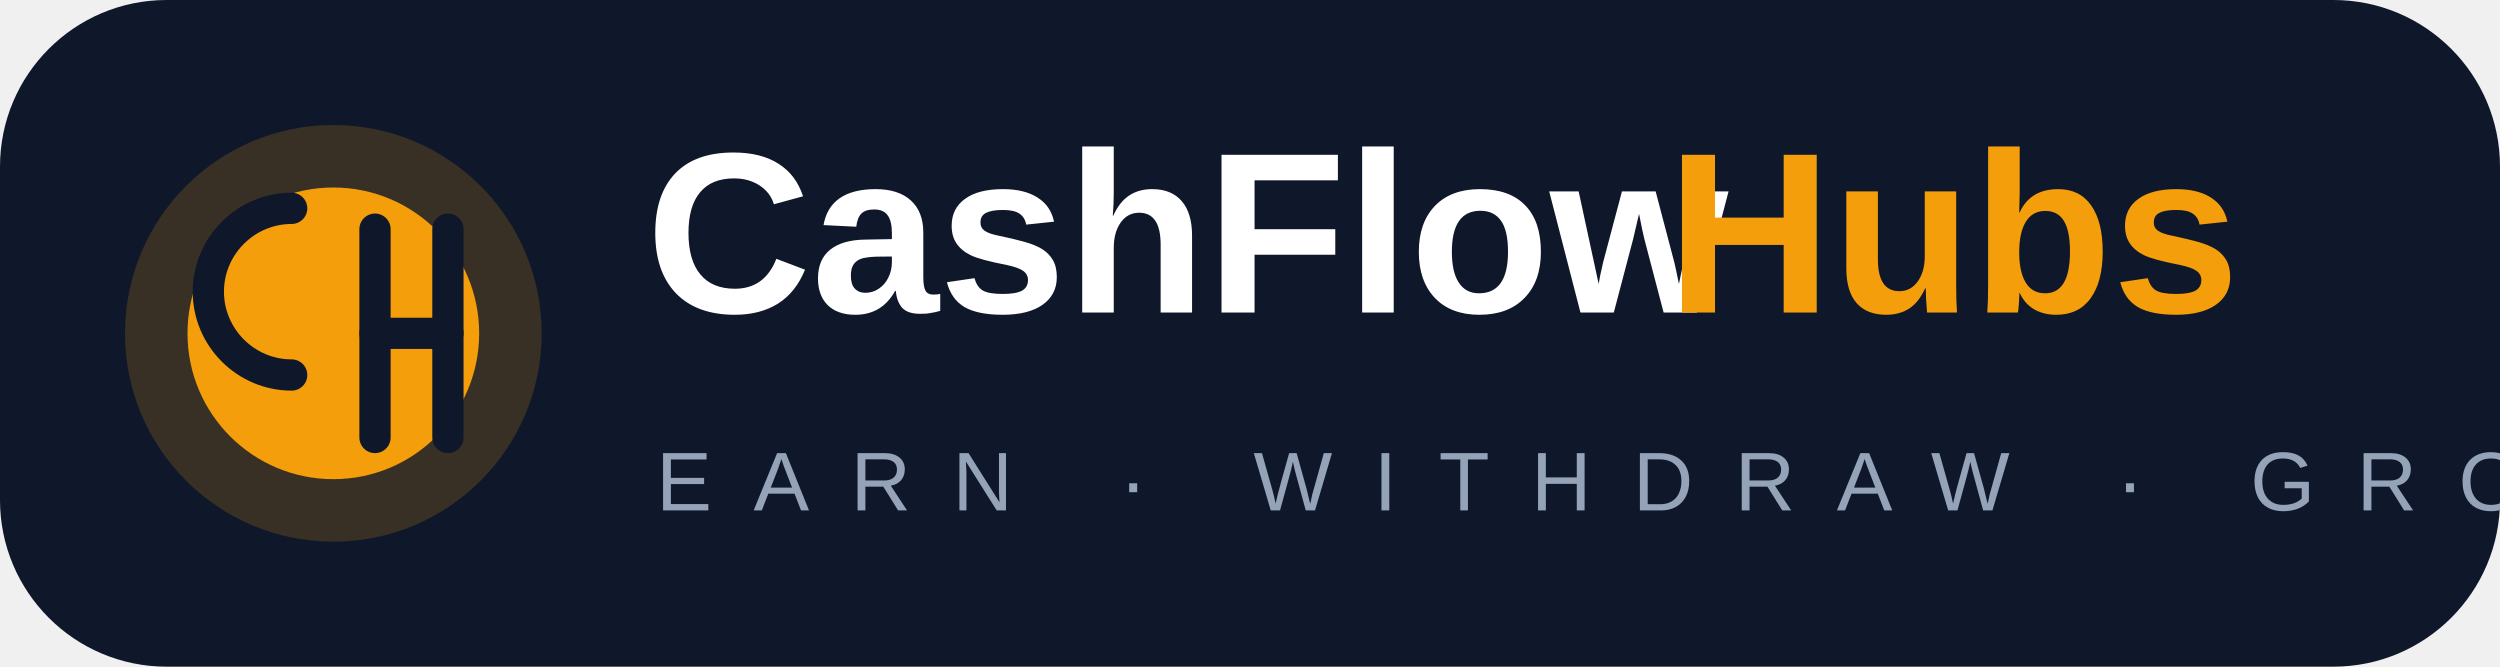
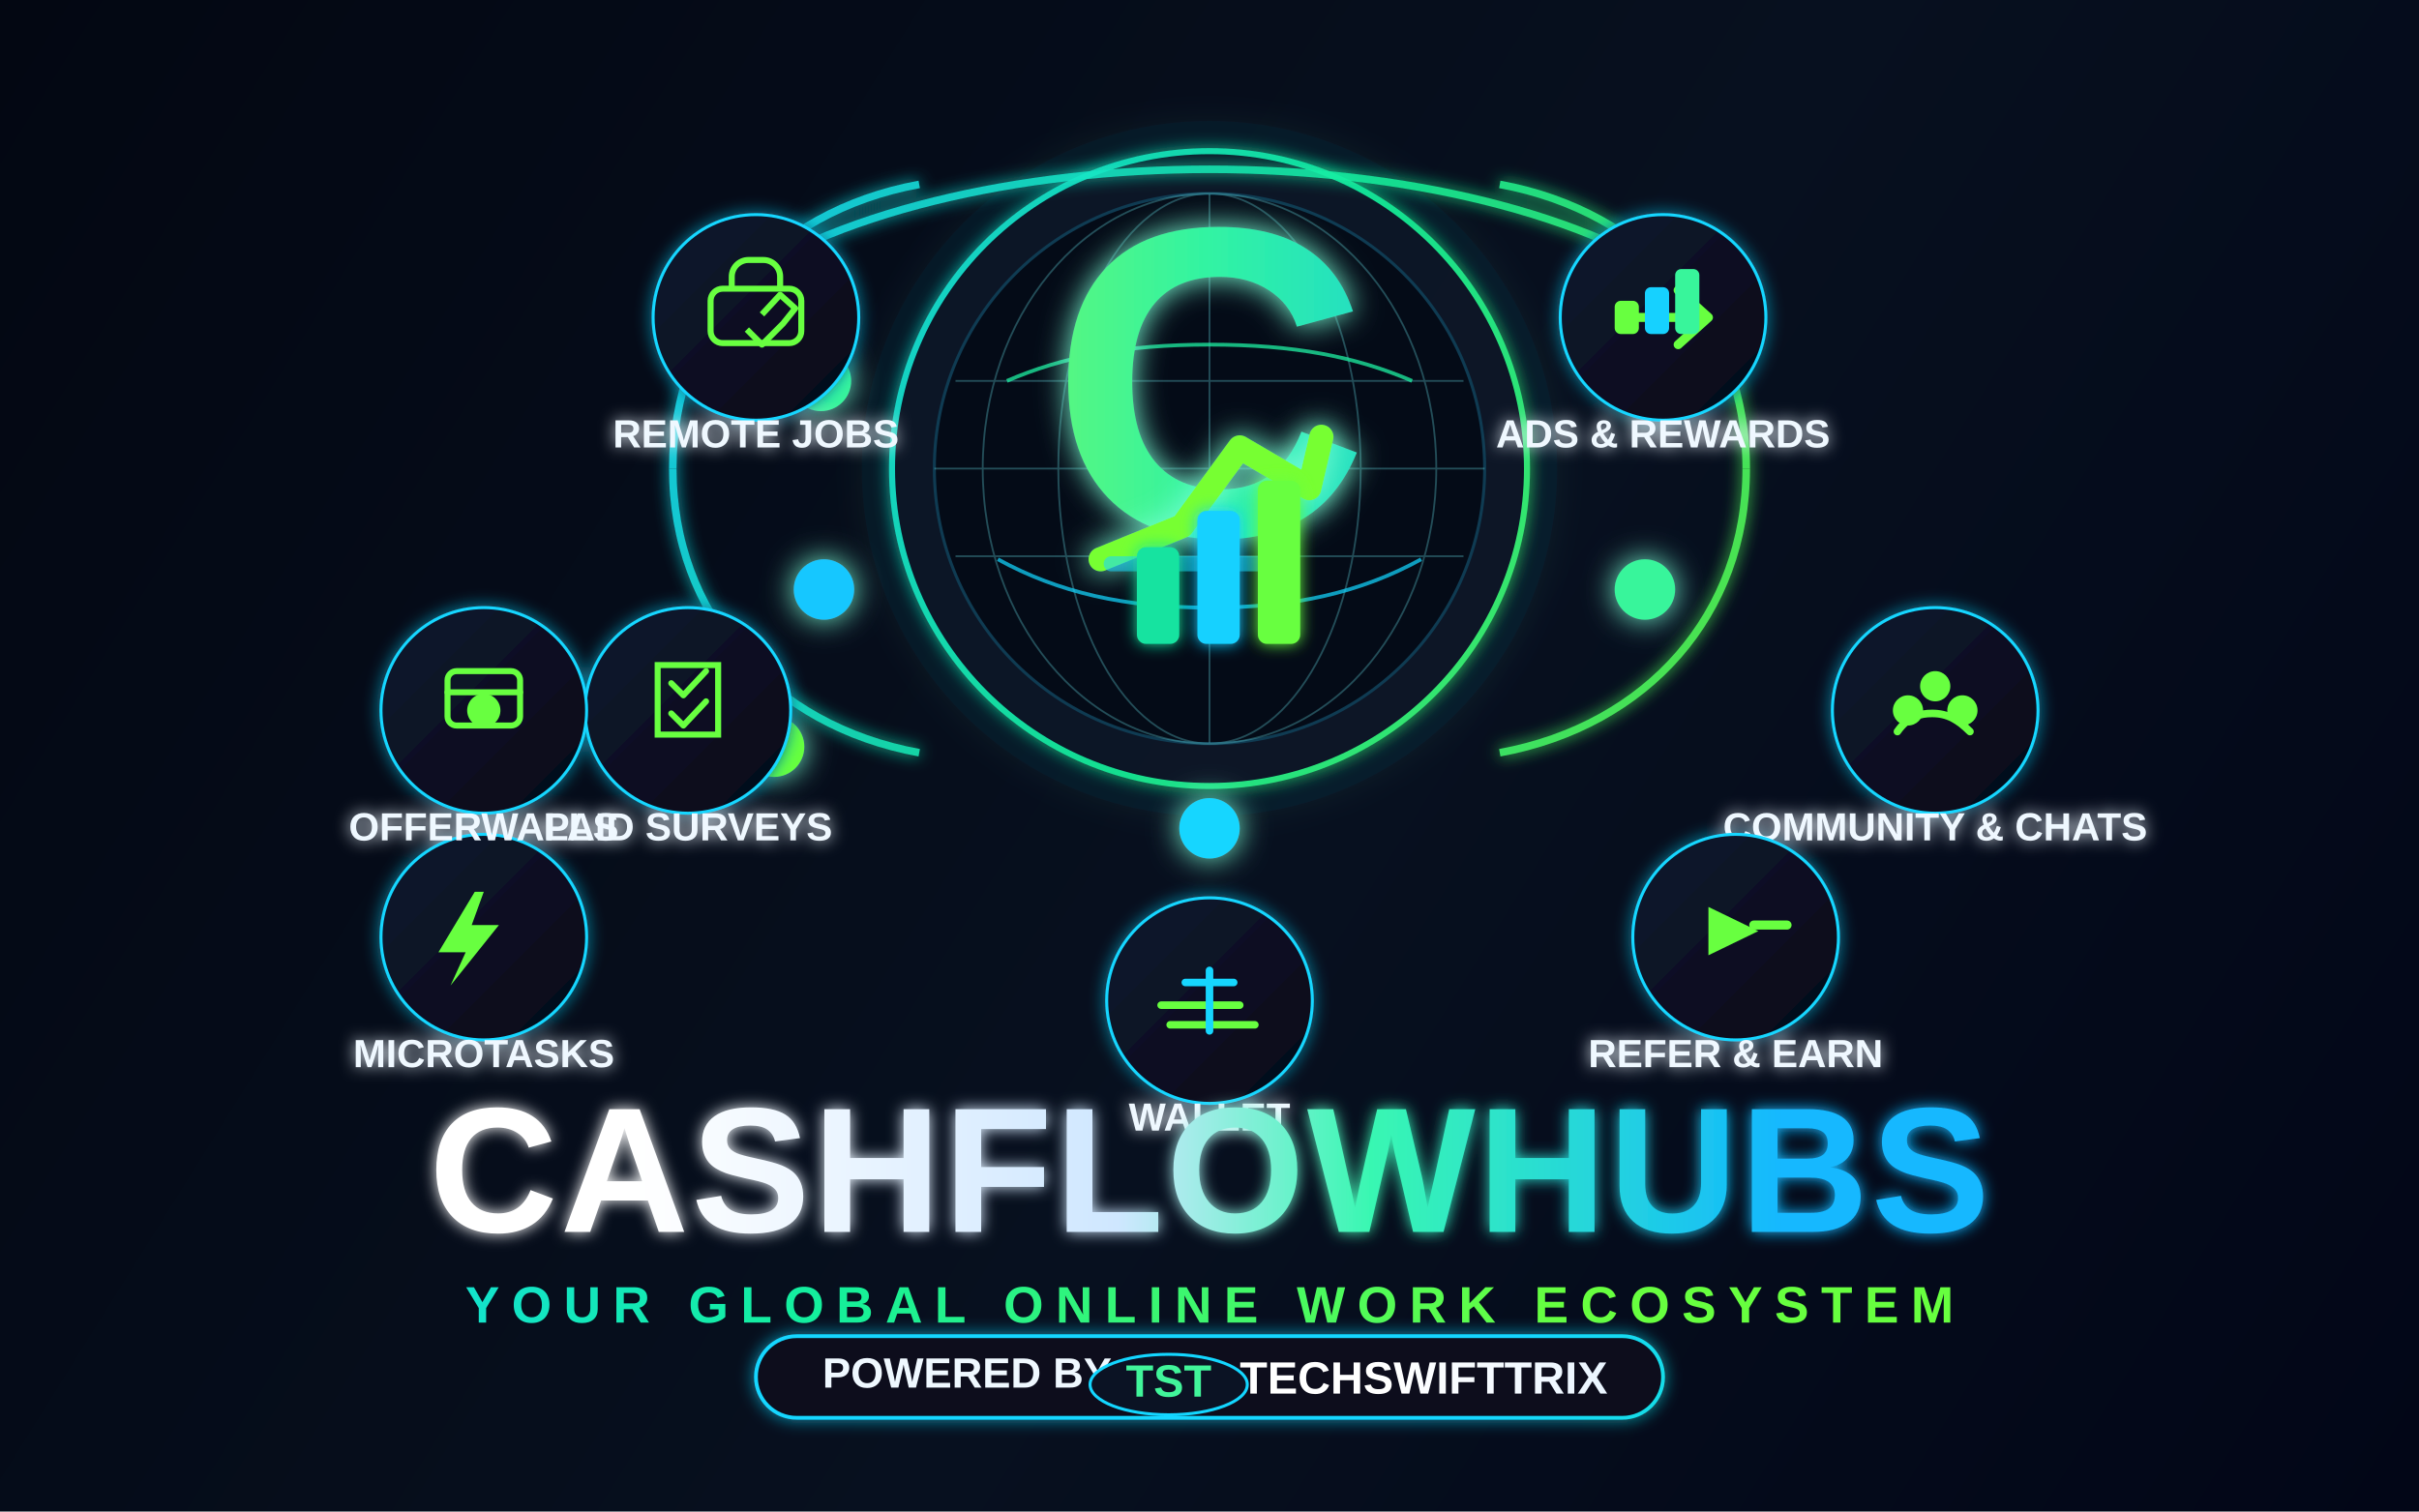
- <svg xmlns="http://www.w3.org/2000/svg" width="240" height="64" viewBox="0 0 240 64" fill="none">
-   <rect width="240" height="64" rx="16" fill="#0f172a" />
-   <circle cx="32" cy="32" r="20" fill="#f59e0b" opacity="0.18" />
-   <circle cx="32" cy="32" r="14" fill="#f59e0b" />
-   <path d="M28 20C23.6 20 20 23.6 20 28C20 32.4 23.6 36 28 36" stroke="#0f172a" stroke-width="3" stroke-linecap="round" />
-   <line x1="36" y1="22" x2="36" y2="42" stroke="#0f172a" stroke-width="3" stroke-linecap="round" />
-   <line x1="43" y1="22" x2="43" y2="42" stroke="#0f172a" stroke-width="3" stroke-linecap="round" />
-   <line x1="36" y1="32" x2="43" y2="32" stroke="#0f172a" stroke-width="3" stroke-linecap="round" />
-   <text x="62" y="30" fill="#ffffff" font-family="Arial, Helvetica, sans-serif" font-size="22" font-weight="700">CashFlow</text>
-   <text x="160" y="30" fill="#f59e0b" font-family="Arial, Helvetica, sans-serif" font-size="22" font-weight="700">Hubs</text>
-   <text x="63" y="49" fill="#94a3b8" font-family="Arial, Helvetica, sans-serif" font-size="8" letter-spacing="4">EARN · WITHDRAW · GROW</text>
+ <svg xmlns="http://www.w3.org/2000/svg" width="1600" height="1000" viewBox="0 0 1600 1000" fill="none" role="img" aria-label="CashFlowHubs logo">
+   <defs>
+     <linearGradient id="bgGrad" x1="0" y1="0" x2="1600" y2="1000" gradientUnits="userSpaceOnUse">
+       <stop offset="0" stop-color="#030712" />
+       <stop offset="0.55" stop-color="#07101f" />
+       <stop offset="1" stop-color="#020617" />
+     </linearGradient>
+     <linearGradient id="brandGrad" x1="420" y1="770" x2="1180" y2="770" gradientUnits="userSpaceOnUse">
+       <stop offset="0" stop-color="#ffffff" />
+       <stop offset="0.42" stop-color="#cfe7ff" />
+       <stop offset="0.64" stop-color="#39f7b2" />
+       <stop offset="1" stop-color="#13b8ff" />
+     </linearGradient>
+     <linearGradient id="markGrad" x1="492" y1="205" x2="1108" y2="205" gradientUnits="userSpaceOnUse">
+       <stop offset="0" stop-color="#a3ff3b" />
+       <stop offset="0.5" stop-color="#31f3a3" />
+       <stop offset="1" stop-color="#0bb7ff" />
+     </linearGradient>
+     <linearGradient id="ringGrad" x1="410" y1="160" x2="1190" y2="550" gradientUnits="userSpaceOnUse">
+       <stop offset="0" stop-color="#12d6ff" />
+       <stop offset="0.5" stop-color="#14ef9b" />
+       <stop offset="1" stop-color="#67ff3f" />
+     </linearGradient>
+     <linearGradient id="badgeGrad" x1="0" y1="0" x2="1" y2="1">
+       <stop offset="0" stop-color="#0d1730" />
+       <stop offset="1" stop-color="#050a16" />
+     </linearGradient>
+     <filter id="glow" x="-80%" y="-80%" width="260%" height="260%">
+       <feGaussianBlur stdDeviation="10" result="blur" />
+       <feColorMatrix in="blur" type="matrix" values="0 0 0 0 0.20 0 0 0 0 1 0 0 0 0 0.68 0 0 0 1 0" result="colored" />
+       <feMerge>
+         <feMergeNode in="colored" />
+         <feMergeNode in="SourceGraphic" />
+       </feMerge>
+     </filter>
+     <filter id="softGlow" x="-80%" y="-80%" width="260%" height="260%">
+       <feGaussianBlur stdDeviation="5" result="blur" />
+       <feMerge>
+         <feMergeNode in="blur" />
+         <feMergeNode in="SourceGraphic" />
+       </feMerge>
+     </filter>
+   </defs>
+   <rect width="1600" height="1000" fill="url(#bgGrad)" />
+   <circle cx="800" cy="310" r="230" fill="#00e7ff" opacity="0.06" filter="url(#glow)" />
+   <circle cx="800" cy="310" r="210" fill="#071527" opacity="0.92" stroke="url(#ringGrad)" stroke-width="4" filter="url(#softGlow)" />
+   <circle cx="800" cy="310" r="182" fill="#040b17" stroke="#0f3b52" stroke-width="2" />
+   <g opacity="0.28" stroke="#72f7ff" stroke-width="1.2">
+     <ellipse cx="800" cy="310" rx="150" ry="182" />
+     <ellipse cx="800" cy="310" rx="100" ry="182" />
+     <path d="M618 310H982" />
+     <path d="M632 252H968" />
+     <path d="M632 368H968" />
+     <path d="M800 128V492" />
+   </g>
+   <path d="M666 252C703 236 744 228 800 228C856 228 897 236 934 252" stroke="#1ef0a2" stroke-width="2.5" opacity="0.75" />
+   <path d="M660 370C700 392 744 402 800 402C856 402 900 392 940 370" stroke="#12d6ff" stroke-width="2.5" opacity="0.72" />
+   <text x="800" y="354" text-anchor="middle" font-family="Arial, Helvetica, sans-serif" font-size="292" font-weight="900" fill="url(#markGrad)" filter="url(#glow)">C</text>
+   <path d="M728 370L782 348L820 296L866 323L874 289" stroke="#77ff33" stroke-width="16" stroke-linecap="round" stroke-linejoin="round" filter="url(#glow)" />
+   <path d="M735 373H835" stroke="#18d7ff" stroke-width="10" stroke-linecap="round" opacity="0.55" />
+   <rect x="752" y="362" width="28" height="64" rx="6" fill="#16e3a0" filter="url(#softGlow)" />
+   <rect x="792" y="338" width="28" height="88" rx="6" fill="#14d1ff" filter="url(#softGlow)" />
+   <rect x="832" y="318" width="28" height="108" rx="6" fill="#67ff3f" filter="url(#softGlow)" />
+   <g filter="url(#glow)">
+     <circle cx="510" cy="188" r="20" fill="#11d6ff" />
+     <circle cx="543" cy="252" r="20" fill="#38f59b" />
+     <circle cx="545" cy="390" r="20" fill="#13c7ff" />
+     <circle cx="512" cy="494" r="20" fill="#66ff3c" />
+     <circle cx="800" cy="548" r="20" fill="#19d6ff" />
+     <circle cx="1088" cy="390" r="20" fill="#38f59b" />
+     <circle cx="1090" cy="252" r="20" fill="#13c7ff" />
+   </g>
+   <g stroke="url(#ringGrad)" stroke-width="5" fill="none" opacity="0.9" filter="url(#softGlow)">
+     <path d="M474 196C548 140 675 112 800 112C925 112 1052 140 1126 196" />
+     <path d="M445 310C445 214 510 140 608 122" />
+     <path d="M445 310C445 406 510 480 608 498" />
+     <path d="M1155 310C1155 214 1090 140 992 122" />
+     <path d="M1155 310C1155 406 1090 480 992 498" />
+   </g>
+   <g filter="url(#softGlow)">
+     <circle cx="500" cy="210" r="68" fill="url(#badgeGrad)" stroke="#13d6ff" stroke-width="2" />
+     <rect x="470" y="191" width="60" height="36" rx="8" stroke="#67ff3f" stroke-width="4" />
+     <path d="M484 189V183C484 177 489 172 495 172H505C511 172 516 177 516 183V189" stroke="#67ff3f" stroke-width="4" stroke-linecap="round" />
+     <path d="M504 208L516 195L526 204L518 214L504 228L494 218" fill="none" stroke="#67ff3f" stroke-width="4" stroke-linejoin="round" />
+     <text x="500" y="296" text-anchor="middle" font-family="Arial, Helvetica, sans-serif" font-size="26" font-weight="700" fill="#eff8ff">REMOTE JOBS</text>
+     <circle cx="1100" cy="210" r="68" fill="url(#badgeGrad)" stroke="#13d6ff" stroke-width="2" />
+     <path d="M1078 210L1123 210" stroke="#67ff3f" stroke-width="6" stroke-linecap="round" />
+     <path d="M1110 192L1130 210L1110 228" stroke="#67ff3f" stroke-width="6" stroke-linecap="round" stroke-linejoin="round" />
+     <rect x="1068" y="199" width="16" height="22" rx="4" fill="#67ff3f" />
+     <rect x="1088" y="190" width="16" height="31" rx="4" fill="#14d1ff" />
+     <rect x="1108" y="178" width="16" height="43" rx="4" fill="#38f59b" />
+     <text x="1100" y="296" text-anchor="middle" font-family="Arial, Helvetica, sans-serif" font-size="26" font-weight="700" fill="#eff8ff">ADS &amp; REWARDS</text>
+     <circle cx="455" cy="470" r="68" fill="url(#badgeGrad)" stroke="#13d6ff" stroke-width="2" />
+     <path d="M435 440H475V486H435Z" stroke="#67ff3f" stroke-width="4" fill="none" />
+     <path d="M444 452L452 460L467 444" stroke="#67ff3f" stroke-width="4" stroke-linecap="round" stroke-linejoin="round" />
+     <path d="M444 472L452 480L467 464" stroke="#67ff3f" stroke-width="4" stroke-linecap="round" stroke-linejoin="round" />
+     <text x="455" y="556" text-anchor="middle" font-family="Arial, Helvetica, sans-serif" font-size="26" font-weight="700" fill="#eff8ff">PAID SURVEYS</text>
+     <circle cx="320" cy="620" r="68" fill="url(#badgeGrad)" stroke="#13d6ff" stroke-width="2" />
+     <path d="M314 590L290 630H308L298 652L330 612H312L320 590Z" fill="#67ff3f" />
+     <text x="320" y="706" text-anchor="middle" font-family="Arial, Helvetica, sans-serif" font-size="26" font-weight="700" fill="#eff8ff">MICROTASKS</text>
+     <circle cx="1280" cy="470" r="68" fill="url(#badgeGrad)" stroke="#13d6ff" stroke-width="2" />
+     <circle cx="1262" cy="470" r="10" fill="#67ff3f" />
+     <circle cx="1280" cy="454" r="10" fill="#67ff3f" />
+     <circle cx="1298" cy="470" r="10" fill="#67ff3f" />
+     <path d="M1255 484C1262 474 1270 472 1278 472C1288 472 1295 476 1303 484" stroke="#67ff3f" stroke-width="5" stroke-linecap="round" />
+     <text x="1280" y="556" text-anchor="middle" font-family="Arial, Helvetica, sans-serif" font-size="26" font-weight="700" fill="#eff8ff">COMMUNITY &amp; CHATS</text>
+     <circle cx="1148" cy="620" r="68" fill="url(#badgeGrad)" stroke="#13d6ff" stroke-width="2" />
+     <path d="M1130 600L1163 616L1130 632V600Z" fill="#67ff3f" />
+     <path d="M1160 612H1182" stroke="#67ff3f" stroke-width="6" stroke-linecap="round" />
+     <text x="1148" y="706" text-anchor="middle" font-family="Arial, Helvetica, sans-serif" font-size="26" font-weight="700" fill="#eff8ff">REFER &amp; EARN</text>
+     <circle cx="800" cy="662" r="68" fill="url(#badgeGrad)" stroke="#13d6ff" stroke-width="2" />
+     <path d="M768 665H820" stroke="#67ff3f" stroke-width="5" stroke-linecap="round" />
+     <path d="M774 678H830" stroke="#67ff3f" stroke-width="5" stroke-linecap="round" />
+     <path d="M800 642V682" stroke="#13d6ff" stroke-width="5" stroke-linecap="round" />
+     <path d="M784 650H816" stroke="#13d6ff" stroke-width="5" stroke-linecap="round" />
+     <text x="800" y="748" text-anchor="middle" font-family="Arial, Helvetica, sans-serif" font-size="26" font-weight="700" fill="#eff8ff">WALLET</text>
+     <circle cx="320" cy="470" r="68" fill="url(#badgeGrad)" stroke="#13d6ff" stroke-width="2" />
+     <rect x="296" y="444" width="48" height="36" rx="6" stroke="#67ff3f" stroke-width="4" fill="none" />
+     <path d="M296 458H344" stroke="#67ff3f" stroke-width="4" stroke-linecap="round" />
+     <circle cx="320" cy="470" r="11" fill="#67ff3f" />
+     <text x="320" y="556" text-anchor="middle" font-family="Arial, Helvetica, sans-serif" font-size="26" font-weight="700" fill="#eff8ff">OFFERWALLS</text>
+   </g>
+   <text x="800" y="815" text-anchor="middle" font-family="Arial, Helvetica, sans-serif" font-size="118" font-weight="900" letter-spacing="1.5" fill="url(#brandGrad)" filter="url(#softGlow)">CASHFLOWHUBS</text>
+   <text x="800" y="875" text-anchor="middle" font-family="Arial, Helvetica, sans-serif" font-size="34" font-weight="800" letter-spacing="8" fill="url(#ringGrad)">YOUR GLOBAL ONLINE WORK ECOSYSTEM</text>
+   <g transform="translate(500 910)">
+     <rect x="0" y="-26" width="600" height="54" rx="27" fill="#08111f" stroke="url(#ringGrad)" stroke-width="2.5" filter="url(#softGlow)" />
+     <text x="44" y="8" font-family="Arial, Helvetica, sans-serif" font-size="28" font-weight="800" fill="#eff8ff">POWERED BY</text>
+     <g transform="translate(215 -6)">
+       <ellipse cx="58" cy="12" rx="52" ry="20" fill="#0b1324" stroke="#13d6ff" stroke-width="2" />
+       <text x="58" y="20" text-anchor="middle" font-family="Arial, Helvetica, sans-serif" font-size="30" font-weight="900" fill="#41f59a">TST</text>
+     </g>
+     <text x="320" y="12" font-family="Arial, Helvetica, sans-serif" font-size="30" font-weight="900" fill="url(#brandGrad)">TECHSWIFTTRIX</text>
+   </g>
</svg>
